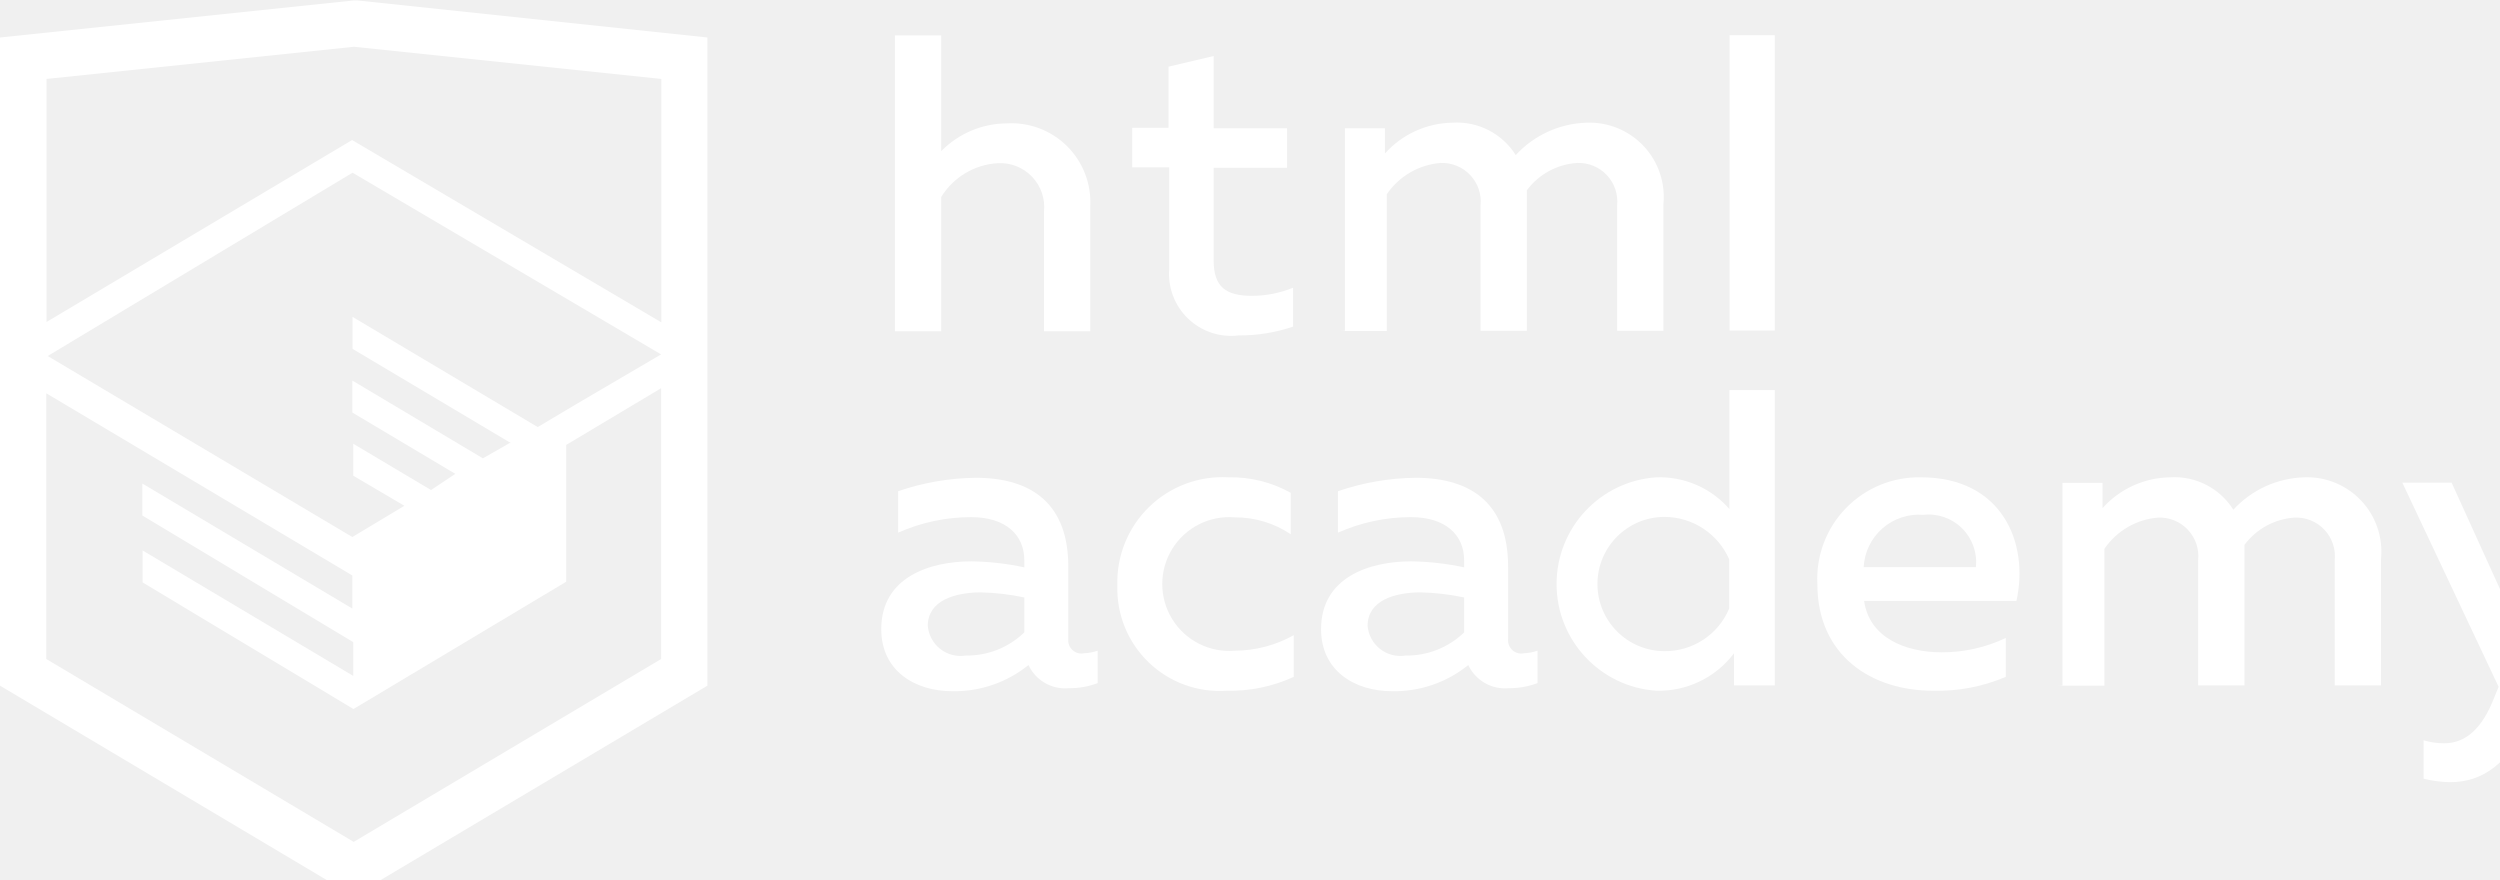
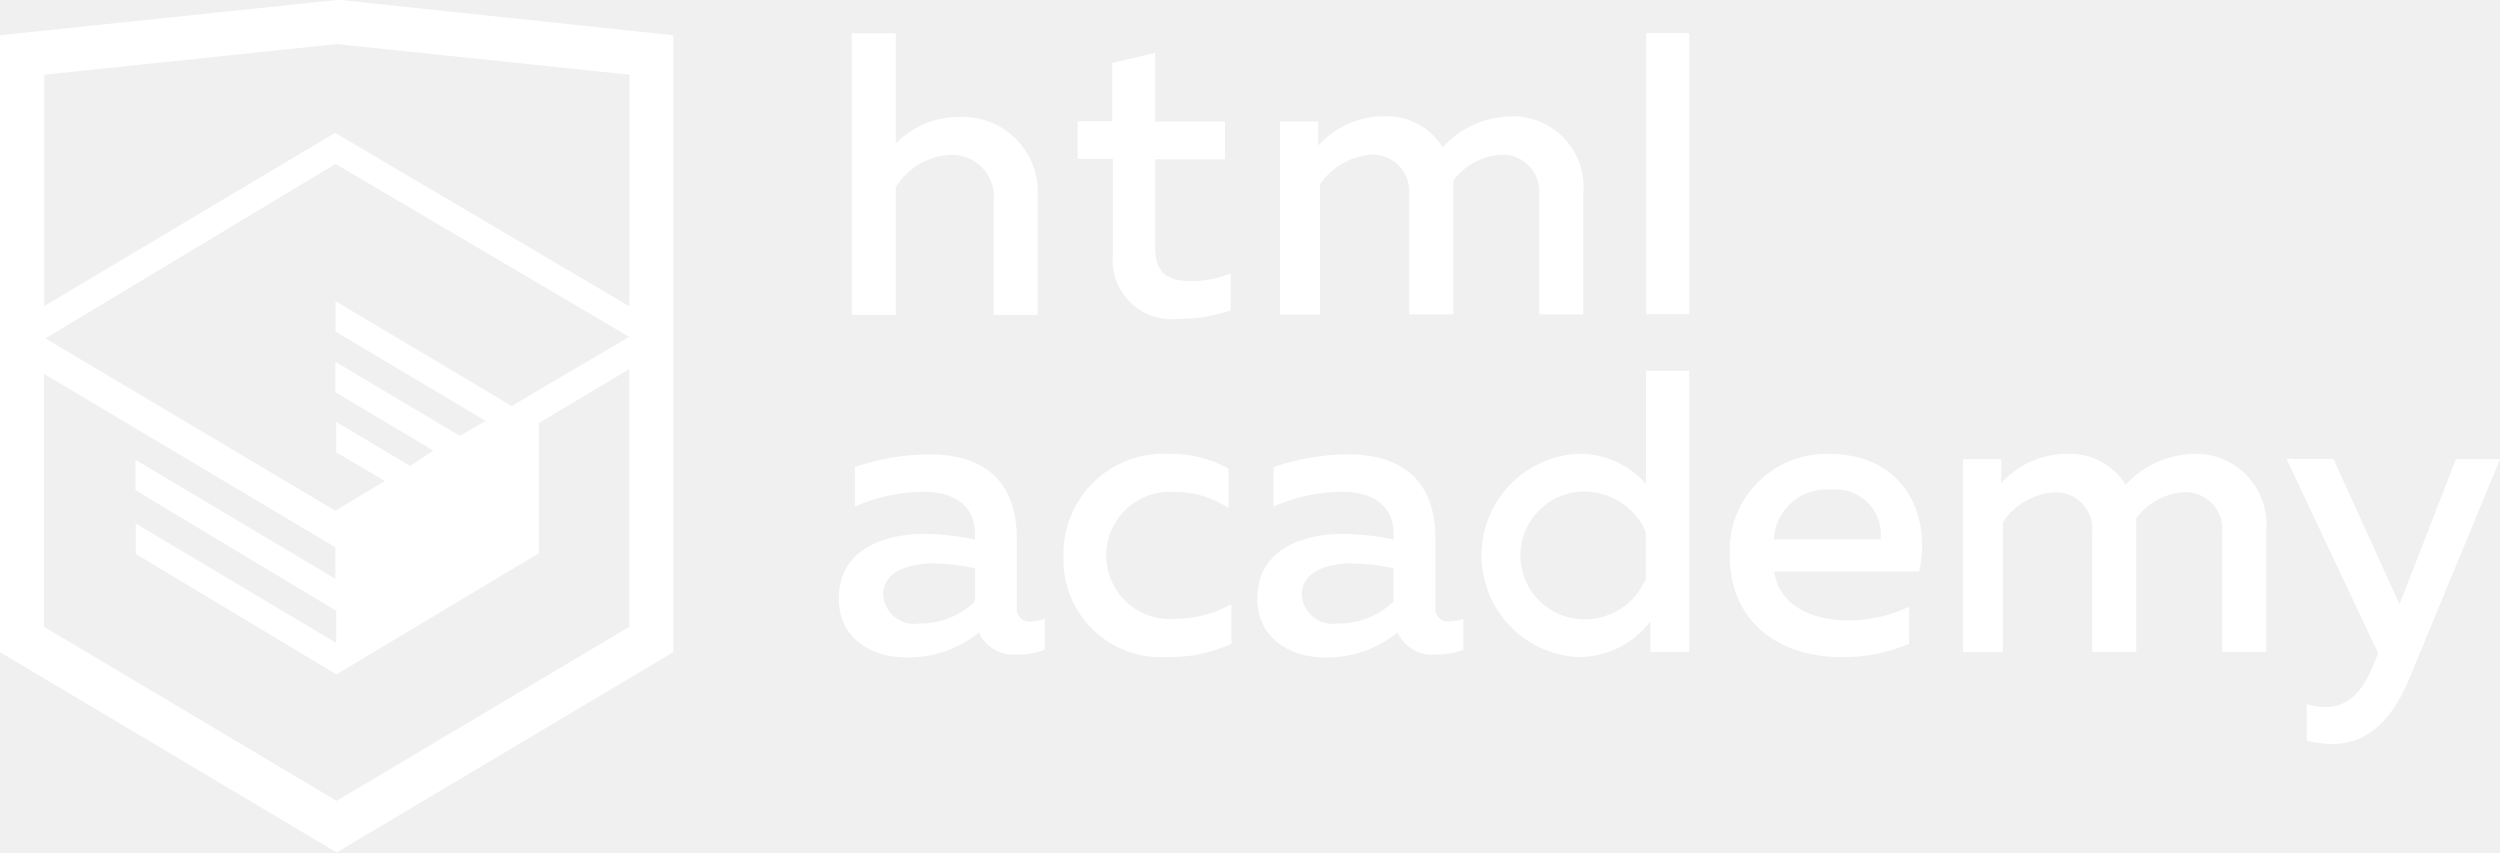
- <svg xmlns="http://www.w3.org/2000/svg" id="Layer_1" data-name="Layer 1" viewBox="0 0 108 38">
-   <path d="M401.93,351.51a2.07,2.07,0,0,0,.58-0.11v1.4a3.41,3.41,0,0,1-1.24.22,1.75,1.75,0,0,1-1.75-1,5.08,5.08,0,0,1-3.3,1.13c-1.59,0-3.06-.87-3.06-2.68,0-2.24,2.08-2.93,3.9-2.93a11.63,11.63,0,0,1,2.28.26v-0.31c0-1.09-.8-1.86-2.3-1.86a7.79,7.79,0,0,0-3.15.67v-1.79a10.72,10.72,0,0,1,3.35-.58c2.48,0,4,1.18,4,3.83v3.14A0.57,0.57,0,0,0,401.93,351.51Zm-6.76-1.19a1.42,1.42,0,0,0,1.64,1.29,3.56,3.56,0,0,0,2.53-1V349.1a10.21,10.21,0,0,0-1.9-.22C396.34,348.89,395.17,349.23,395.17,350.33Z" transform="translate(-355.09 -323.29)" fill="#fff" />
-   <path d="M408.15,343.91a5.29,5.29,0,0,1,2.7.67v1.79a4.28,4.28,0,0,0-2.42-.73,2.89,2.89,0,1,0,0,5.76,5.26,5.26,0,0,0,2.55-.67v1.8a6.58,6.58,0,0,1-2.9.6,4.42,4.42,0,0,1-4.72-4.54A4.54,4.54,0,0,1,408.15,343.91Z" transform="translate(-355.09 -323.29)" fill="#fff" />
-   <path d="M420.93,351.51a2.07,2.07,0,0,0,.58-0.11v1.4a3.41,3.41,0,0,1-1.24.22,1.75,1.75,0,0,1-1.75-1,5.08,5.08,0,0,1-3.3,1.13c-1.59,0-3.06-.87-3.06-2.68,0-2.24,2.08-2.93,3.9-2.93a11.63,11.63,0,0,1,2.28.26v-0.31c0-1.09-.8-1.86-2.3-1.86a7.79,7.79,0,0,0-3.15.67v-1.79a10.72,10.72,0,0,1,3.35-.58c2.48,0,4,1.18,4,3.83v3.14A0.57,0.57,0,0,0,420.93,351.51Zm-6.76-1.19a1.42,1.42,0,0,0,1.64,1.29,3.56,3.56,0,0,0,2.53-1V349.1a10.21,10.21,0,0,0-1.9-.22C415.33,348.89,414.17,349.23,414.17,350.33Z" transform="translate(-355.09 -323.29)" fill="#fff" />
-   <path d="M431.76,340.14V352.9H430v-1.39a4.07,4.07,0,0,1-3.35,1.62,4.62,4.62,0,0,1,0-9.22,4,4,0,0,1,3.15,1.37v-5.14h2ZM427,345.62a2.9,2.9,0,0,0,0,5.8,3,3,0,0,0,2.79-1.84v-2.13A3.06,3.06,0,0,0,427,345.62Z" transform="translate(-355.09 -323.29)" fill="#fff" />
-   <path d="M438.08,343.91c3.48,0,4.68,2.81,4.12,5.34h-6.58c0.22,1.57,1.75,2.22,3.35,2.22a6.41,6.41,0,0,0,2.77-.62v1.68a7.5,7.5,0,0,1-3.14.6c-2.68,0-5-1.53-5-4.61A4.39,4.39,0,0,1,438.08,343.91Zm0.09,1.62a2.39,2.39,0,0,0-2.57,2.26h4.85A2.06,2.06,0,0,0,438.17,345.53Z" transform="translate(-355.09 -323.29)" fill="#fff" />
-   <path d="M444.19,352.9v-8.75h1.73v1.09a4,4,0,0,1,2.92-1.33,3,3,0,0,1,2.73,1.4,4.33,4.33,0,0,1,3.06-1.4,3.21,3.21,0,0,1,3.32,3.52v5.47h-2v-5.41a1.67,1.67,0,0,0-1.73-1.84,2.94,2.94,0,0,0-2.17,1.18c0,0.2,0,.4,0,0.6v5.47h-2v-5.41a1.67,1.67,0,0,0-1.73-1.84,3.11,3.11,0,0,0-2.32,1.35v5.91h-2Z" transform="translate(-355.09 -323.29)" fill="#fff" />
-   <path d="M466.56,344.15h2l-4.1,9.93c-0.95,2.28-2.19,3-3.52,3a5,5,0,0,1-1.15-.15v-1.66a3,3,0,0,0,.89.13c0.95,0,1.66-.67,2.17-2l0.18-.44-4.16-8.82H461l3,6.6Z" transform="translate(-355.09 -323.29)" fill="#fff" />
-   <path d="M395.75,324.82v5a4,4,0,0,1,2.83-1.2,3.41,3.41,0,0,1,3.61,3.57v5.41h-2v-5.16a1.9,1.9,0,0,0-2-2.1,3.08,3.08,0,0,0-2.44,1.46v5.8h-2V324.82h2Z" transform="translate(-355.09 -323.29)" fill="#fff" />
-   <path d="M407.52,325.71v3.12h3.17v1.71h-3.17v4c0,1.15.53,1.53,1.66,1.53a4.71,4.71,0,0,0,1.77-.35v1.68a7.14,7.14,0,0,1-2.35.38,2.68,2.68,0,0,1-3-2.88v-4.38H404v-1.71h1.57v-2.64Z" transform="translate(-355.09 -323.29)" fill="#fff" />
-   <path d="M413.19,337.58v-8.75h1.73v1.09a4,4,0,0,1,2.92-1.33,3,3,0,0,1,2.73,1.4,4.33,4.33,0,0,1,3.06-1.4,3.21,3.21,0,0,1,3.32,3.52v5.47h-2v-5.41a1.67,1.67,0,0,0-1.73-1.84,2.94,2.94,0,0,0-2.17,1.18c0,0.2,0,.4,0,0.6v5.47h-2v-5.41a1.67,1.67,0,0,0-1.73-1.84,3.11,3.11,0,0,0-2.32,1.35v5.91h-2Z" transform="translate(-355.09 -323.29)" fill="#fff" />
-   <rect x="74.72" y="1.52" width="1.95" height="12.76" fill="#fff" />
-   <path d="M370.53,323.31l-0.16,0-15.28,1.6v28L370.37,362l15.28-9.09v-28Zm13.12,28.45-13.28,7.9-13.28-7.9V340.28l13.22,7.87,0,1.43-9.07-5.4v1.38l9.11,5.47,0,1.46-9.1-5.42v1.38l9.11,5.47h0l9.19-5.5v-1.39h0v-4.52l4.1-2.45v11.67Zm0-13.16L380,340.74h0l-1.68,1-8-4.76v1.38l6.84,4.07-0.06,0-0.15.09-1,.57-5.64-3.36v1.38l4.45,2.65-1.05.7,0,0-3.36-2v1.38l2.21,1.3-2.25,1.35-13.16-7.82,13.17-7.92h0Zm0-1.39-13.35-7.87h0l-13.2,7.86v-10.5l13.28-1.39,13.28,1.39v10.51Z" transform="translate(-355.09 -323.29)" fill="#fff" />
+ <svg xmlns="http://www.w3.org/2000/svg" data-name="Layer 1" viewBox="0 0.02 113.47 38.69">
+   <path fill="#fff" d="M46.84 28.22a2.07 2.07 0 0 0 .58-.11v1.4a3.41 3.41 0 0 1-1.24.22 1.75 1.75 0 0 1-1.75-1 5.08 5.08 0 0 1-3.3 1.13c-1.59 0-3.06-.87-3.06-2.68 0-2.24 2.08-2.93 3.9-2.93a11.63 11.63 0 0 1 2.28.26v-.31c0-1.09-.8-1.86-2.3-1.86a7.79 7.79 0 0 0-3.15.67v-1.79a10.72 10.72 0 0 1 3.35-.58c2.48 0 4 1.18 4 3.83v3.14a.57.57 0 0 0 .69.61zm-6.76-1.19a1.42 1.42 0 0 0 1.64 1.29 3.56 3.56 0 0 0 2.53-1v-1.51a10.21 10.21 0 0 0-1.9-.22c-1.1.01-2.27.35-2.27 1.45zM53.06 20.62a5.29 5.29 0 0 1 2.7.67v1.79a4.28 4.28 0 0 0-2.42-.73 2.89 2.89 0 1 0 0 5.76 5.26 5.26 0 0 0 2.55-.67v1.8a6.58 6.58 0 0 1-2.9.6 4.42 4.42 0 0 1-4.72-4.54 4.54 4.54 0 0 1 4.79-4.68zM65.84 28.22a2.07 2.07 0 0 0 .58-.11v1.4a3.41 3.41 0 0 1-1.24.22 1.75 1.75 0 0 1-1.75-1 5.08 5.08 0 0 1-3.3 1.13c-1.59 0-3.06-.87-3.06-2.68 0-2.24 2.08-2.93 3.9-2.93a11.63 11.63 0 0 1 2.28.26v-.31c0-1.09-.8-1.86-2.3-1.86a7.79 7.79 0 0 0-3.15.67v-1.79a10.72 10.72 0 0 1 3.35-.58c2.48 0 4 1.18 4 3.83v3.14a.57.57 0 0 0 .69.61zm-6.76-1.19a1.42 1.42 0 0 0 1.64 1.29 3.56 3.56 0 0 0 2.53-1v-1.51a10.21 10.21 0 0 0-1.9-.22c-1.11.01-2.27.35-2.27 1.45zM76.67 16.85v12.76h-1.76v-1.39a4.07 4.07 0 0 1-3.35 1.62 4.62 4.62 0 0 1 0-9.22 4 4 0 0 1 3.15 1.37v-5.14h2zm-4.76 5.48a2.9 2.9 0 0 0 0 5.8 3 3 0 0 0 2.79-1.84v-2.13a3.06 3.06 0 0 0-2.79-1.83zM82.99 20.62c3.48 0 4.68 2.81 4.12 5.34h-6.58c.22 1.57 1.75 2.22 3.35 2.22a6.41 6.41 0 0 0 2.77-.62v1.68a7.5 7.5 0 0 1-3.14.6c-2.68 0-5-1.53-5-4.61a4.39 4.39 0 0 1 4.48-4.61zm.09 1.62a2.39 2.39 0 0 0-2.57 2.26h4.85a2.06 2.06 0 0 0-2.28-2.26zM89.1 29.61v-8.75h1.73v1.09a4 4 0 0 1 2.92-1.33 3 3 0 0 1 2.73 1.4 4.33 4.33 0 0 1 3.06-1.4 3.21 3.21 0 0 1 3.32 3.52v5.47h-2V24.2a1.67 1.67 0 0 0-1.73-1.84 2.94 2.94 0 0 0-2.17 1.18V29.61h-2V24.2a1.67 1.67 0 0 0-1.73-1.84 3.11 3.11 0 0 0-2.32 1.35v5.91h-2zM111.47 20.86h2l-4.1 9.93c-.95 2.28-2.19 3-3.52 3a5 5 0 0 1-1.15-.15v-1.66a3 3 0 0 0 .89.13c.95 0 1.66-.67 2.17-2l.18-.44-4.16-8.82h2.13l3 6.6zM40.66 1.53v5a4 4 0 0 1 2.83-1.2A3.41 3.41 0 0 1 47.1 8.9v5.41h-2V9.15a1.9 1.9 0 0 0-2-2.1 3.08 3.08 0 0 0-2.44 1.46v5.8h-2V1.53h2zM52.43 2.42v3.12h3.17v1.71h-3.17v4c0 1.15.53 1.53 1.66 1.53a4.71 4.71 0 0 0 1.77-.35v1.68a7.14 7.14 0 0 1-2.35.38 2.68 2.68 0 0 1-3-2.88V7.23h-1.6V5.52h1.57V2.88zM58.1 14.29V5.54h1.73v1.09a4 4 0 0 1 2.92-1.33 3 3 0 0 1 2.73 1.4 4.33 4.33 0 0 1 3.06-1.4 3.21 3.21 0 0 1 3.32 3.52v5.47h-2V8.88a1.67 1.67 0 0 0-1.73-1.84 2.94 2.94 0 0 0-2.17 1.18V14.29h-2V8.88a1.67 1.67 0 0 0-1.73-1.84 3.11 3.11 0 0 0-2.32 1.35v5.91h-2zM74.72 1.52h1.95v12.76h-1.95zM15.44.02h-.16L0 1.62v28l15.28 9.09 15.28-9.09v-28zm13.12 28.45l-13.28 7.9L2 28.47V16.99l13.22 7.87v1.43l-9.07-5.4v1.38l9.11 5.47v1.46l-9.1-5.42v1.38l9.11 5.47 9.19-5.5V19.22l4.1-2.45v11.67zm0-13.16l-3.65 2.14-1.68 1-8-4.76v1.38l6.84 4.07h-.06l-.15.09-1 .57-5.64-3.36v1.38l4.45 2.65-1.05.7-3.36-2v1.38l2.21 1.3-2.25 1.35-13.16-7.82 13.17-7.92zm0-1.39L15.21 6.05l-13.2 7.86V3.41l13.28-1.39 13.28 1.39v10.51z" />
</svg>
